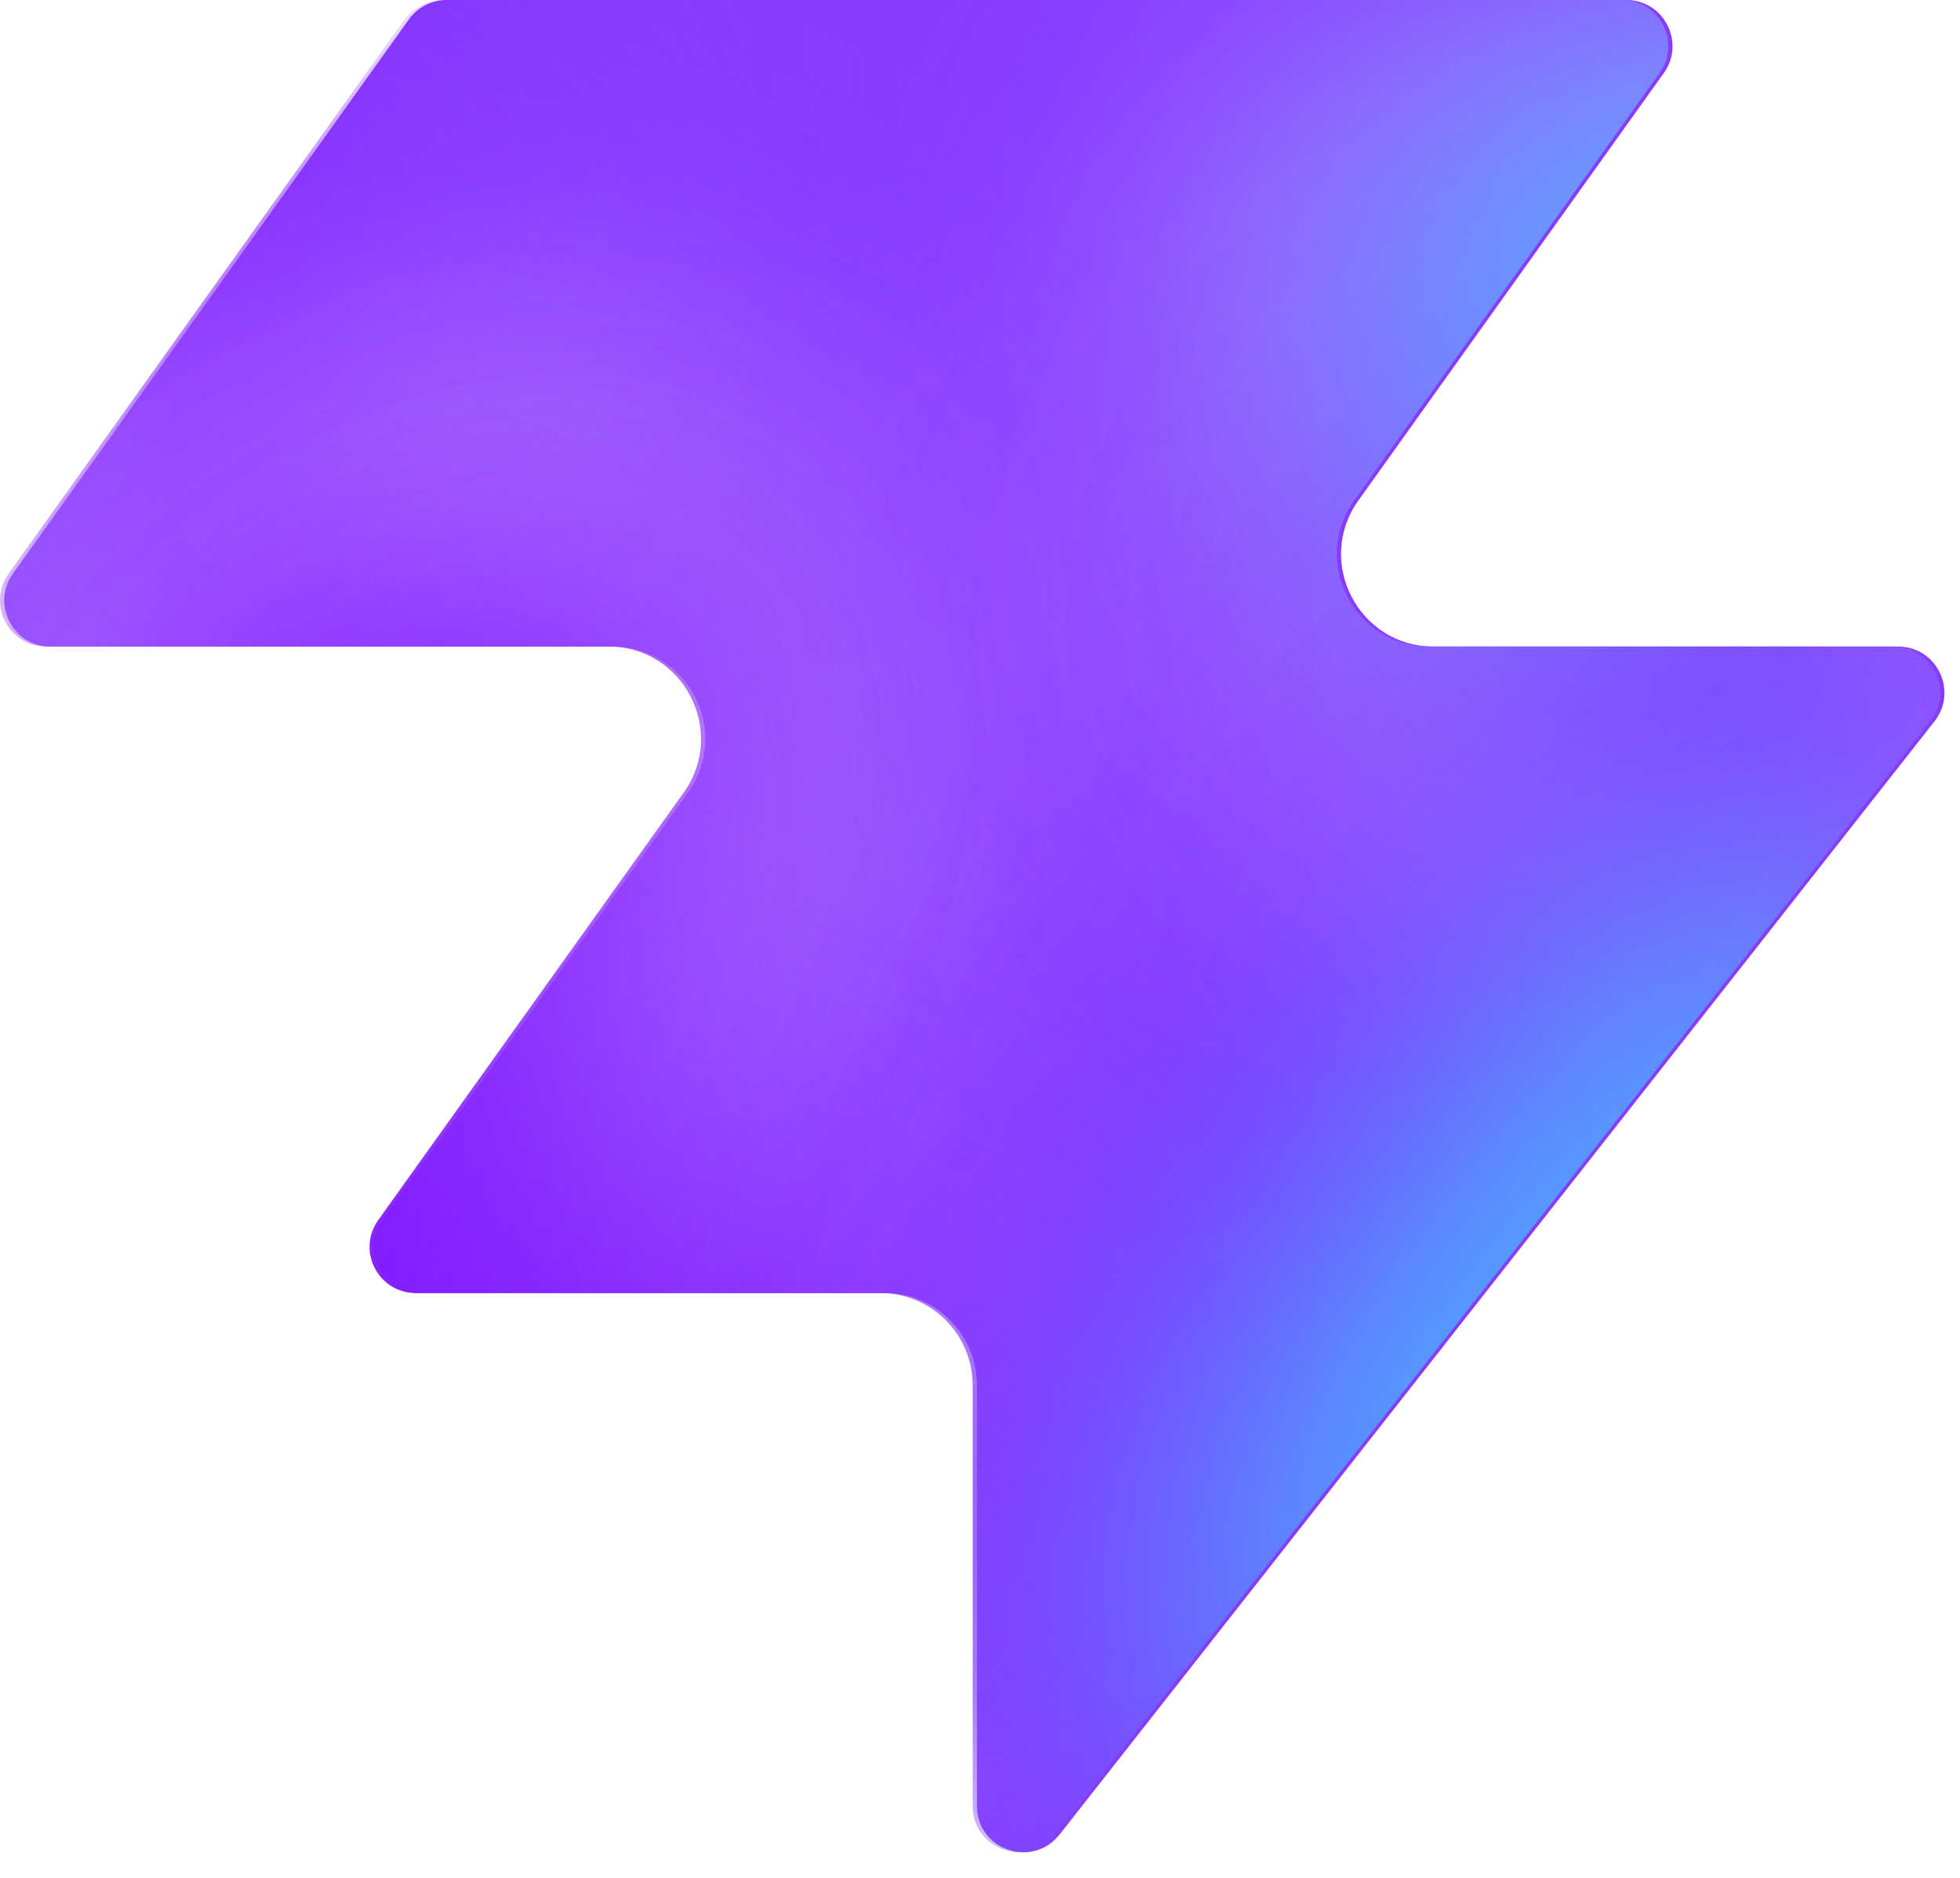
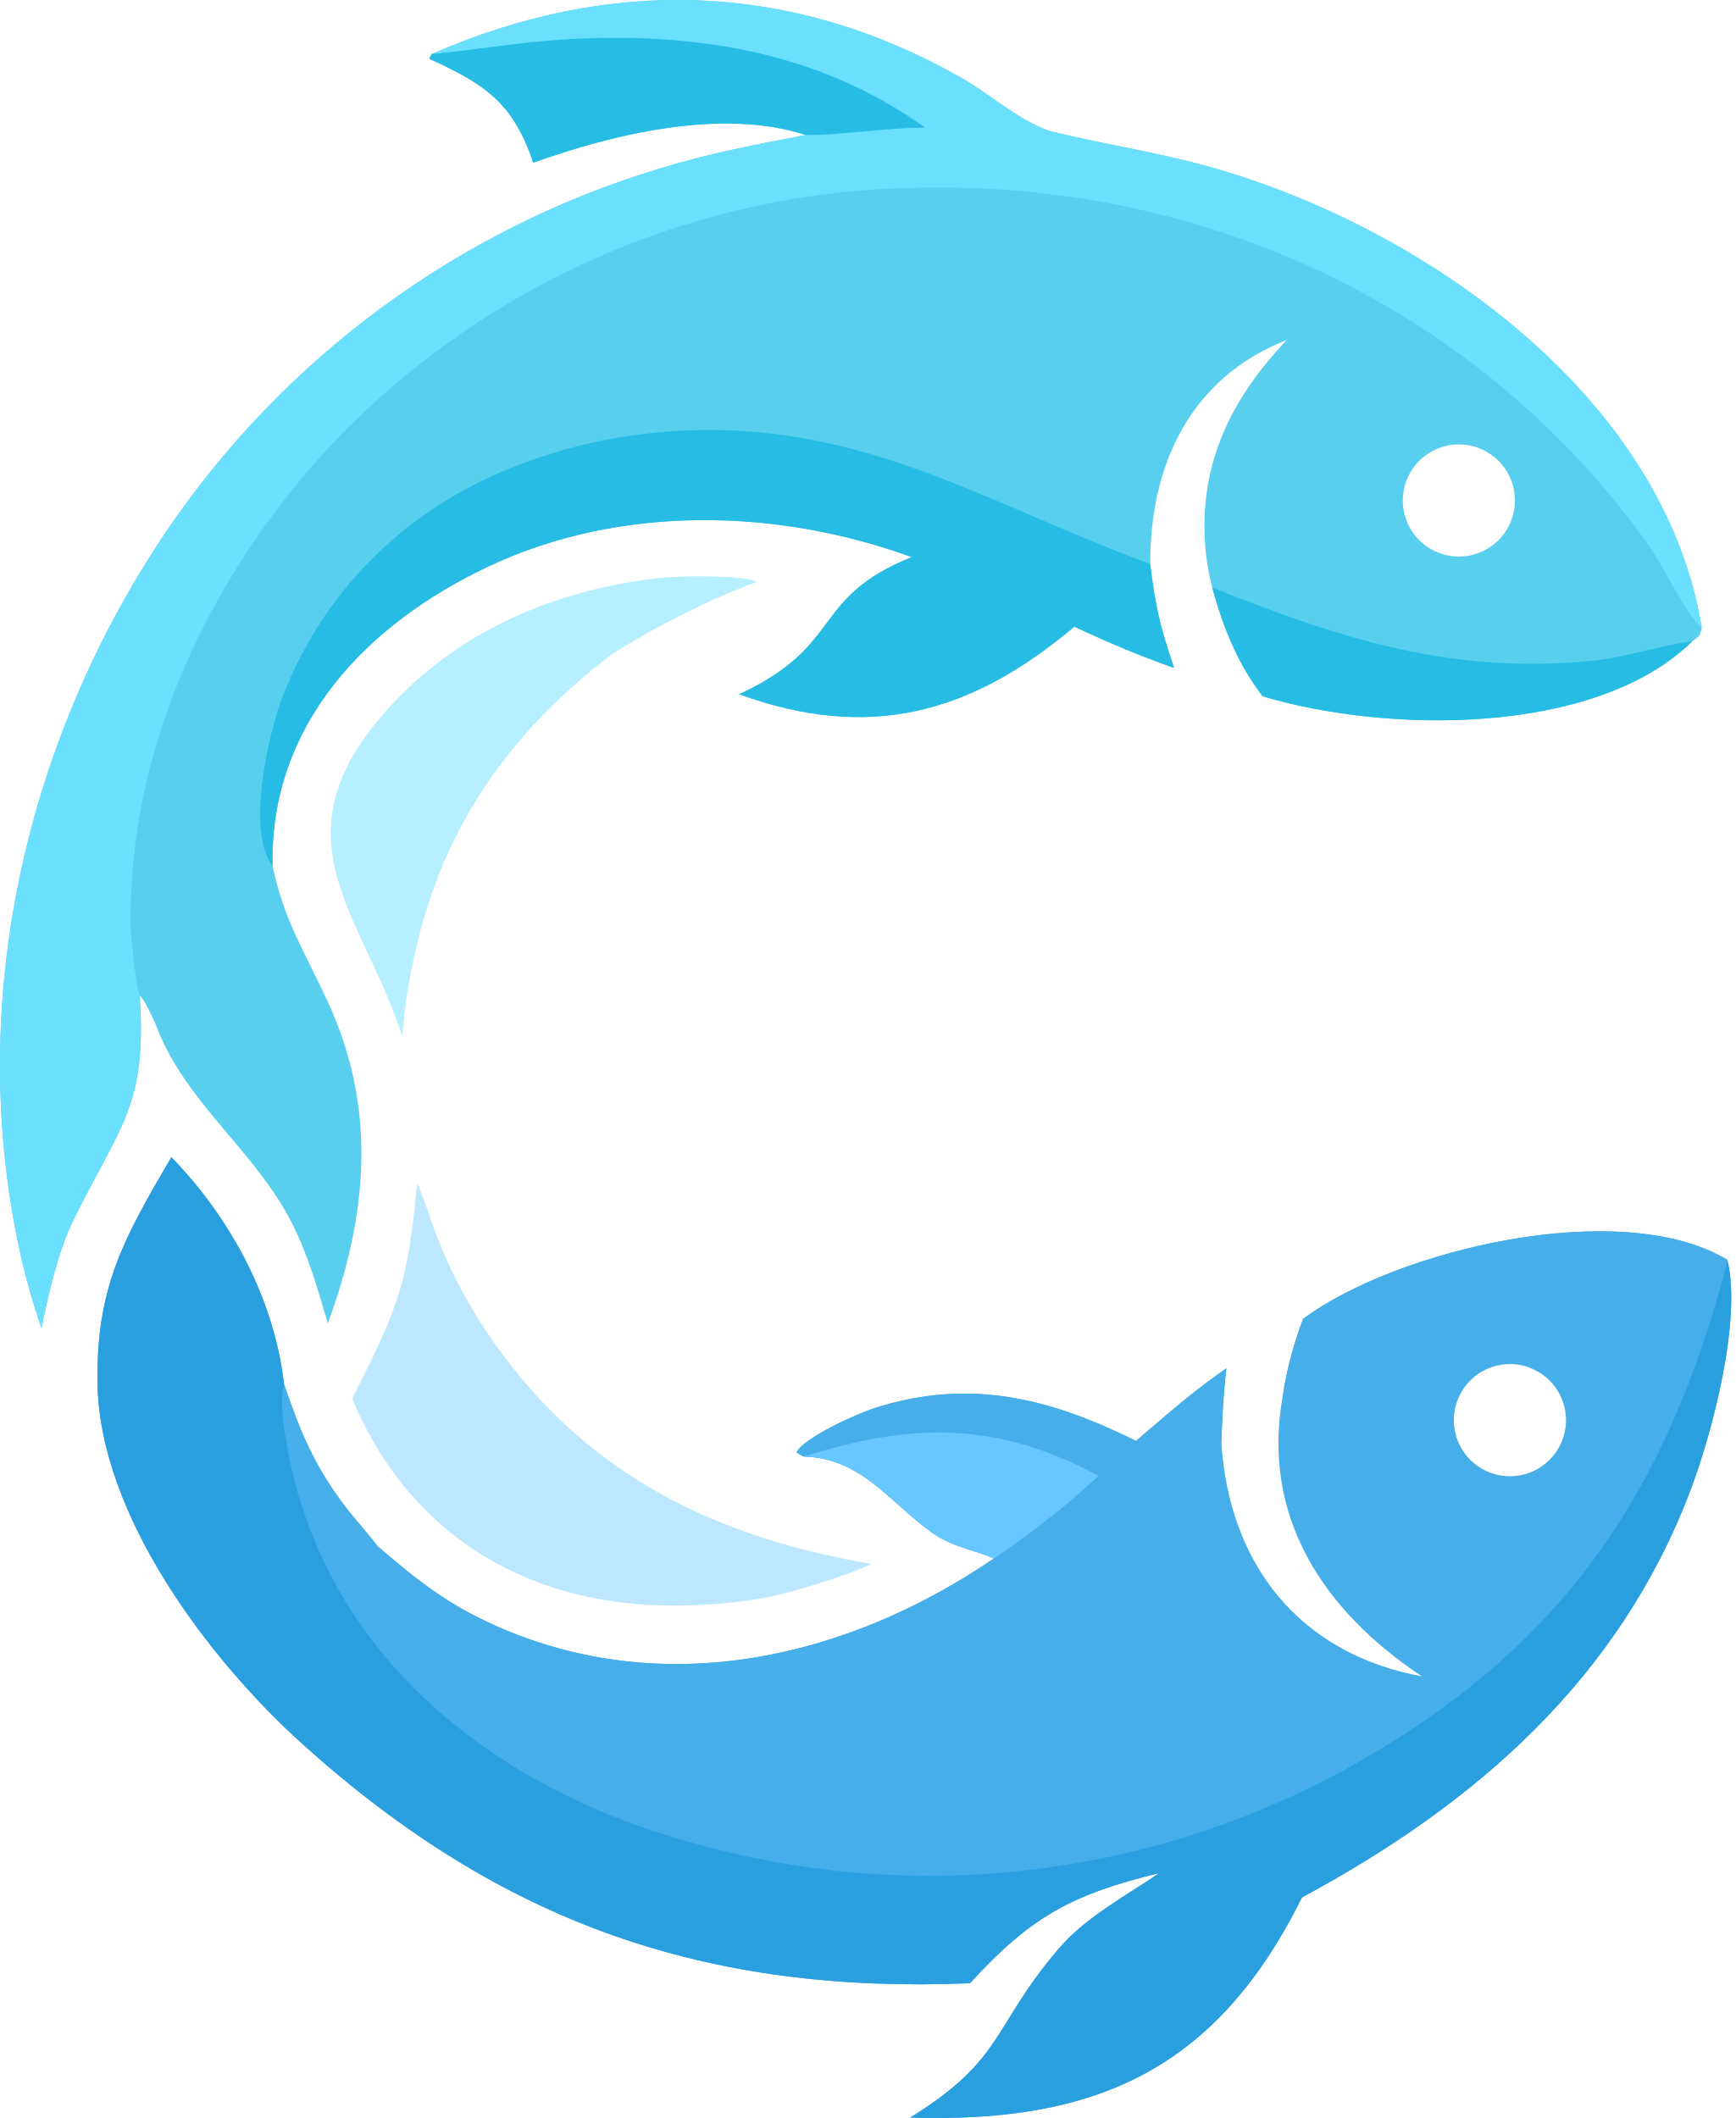
- <svg xmlns="http://www.w3.org/2000/svg" width="48" height="46" fill="none" viewBox="0 0 48 46">
-   <path fill="#863bff" d="M25.946 44.938c-.664.845-2.021.375-2.021-.698V33.937a2.26 2.26 0 0 0-2.262-2.262H10.287c-.92 0-1.456-1.04-.92-1.788l7.48-10.471c1.07-1.497 0-3.578-1.842-3.578H1.237c-.92 0-1.456-1.04-.92-1.788L10.013.474c.214-.297.556-.474.92-.474h28.894c.92 0 1.456 1.04.92 1.788l-7.48 10.471c-1.07 1.498 0 3.579 1.842 3.579h11.377c.943 0 1.473 1.088.89 1.83L25.947 44.94z" style="fill:#863bff;fill:color(display-p3 .525 .23 1);fill-opacity:1" />
-   <mask id="a" width="48" height="46" x="0" y="0" maskUnits="userSpaceOnUse" style="mask-type:alpha">
-     <path fill="#000" d="M25.842 44.938c-.664.844-2.021.375-2.021-.698V33.937a2.26 2.26 0 0 0-2.262-2.262H10.183c-.92 0-1.456-1.04-.92-1.788l7.48-10.471c1.07-1.498 0-3.579-1.842-3.579H1.133c-.92 0-1.456-1.04-.92-1.787L9.91.473c.214-.297.556-.474.92-.474h28.894c.92 0 1.456 1.04.92 1.788l-7.48 10.471c-1.07 1.498 0 3.578 1.842 3.578h11.377c.943 0 1.473 1.088.89 1.832L25.843 44.94z" style="fill:#000;fill-opacity:1" />
-   </mask>
-   <g mask="url(#a)">
-     <g filter="url(#b)">
-       <ellipse cx="5.508" cy="14.704" fill="#ede6ff" rx="5.508" ry="14.704" style="fill:#ede6ff;fill:color(display-p3 .927 .903 1);fill-opacity:1" transform="matrix(.00324 1 1 -.00324 -4.47 31.516)" />
-     </g>
-     <g filter="url(#c)">
-       <ellipse cx="10.399" cy="29.851" fill="#ede6ff" rx="10.399" ry="29.851" style="fill:#ede6ff;fill:color(display-p3 .927 .903 1);fill-opacity:1" transform="matrix(.00324 1 1 -.00324 -39.328 7.883)" />
-     </g>
-     <g filter="url(#d)">
-       <ellipse cx="5.508" cy="30.487" fill="#7e14ff" rx="5.508" ry="30.487" style="fill:#7e14ff;fill:color(display-p3 .492 .077 1);fill-opacity:1" transform="rotate(89.814 -25.913 -14.639)scale(1 -1)" />
-     </g>
-     <g filter="url(#e)">
-       <ellipse cx="5.508" cy="30.599" fill="#7e14ff" rx="5.508" ry="30.599" style="fill:#7e14ff;fill:color(display-p3 .492 .077 1);fill-opacity:1" transform="rotate(89.814 -32.644 -3.334)scale(1 -1)" />
-     </g>
-     <g filter="url(#f)">
-       <ellipse cx="5.508" cy="30.599" fill="#7e14ff" rx="5.508" ry="30.599" style="fill:#7e14ff;fill:color(display-p3 .492 .077 1);fill-opacity:1" transform="matrix(.00324 1 1 -.00324 -34.34 30.47)" />
-     </g>
-     <g filter="url(#g)">
-       <ellipse cx="14.072" cy="22.078" fill="#ede6ff" rx="14.072" ry="22.078" style="fill:#ede6ff;fill:color(display-p3 .927 .903 1);fill-opacity:1" transform="rotate(93.35 24.506 48.493)scale(-1 1)" />
-     </g>
-     <g filter="url(#h)">
-       <ellipse cx="3.47" cy="21.501" fill="#7e14ff" rx="3.47" ry="21.501" style="fill:#7e14ff;fill:color(display-p3 .492 .077 1);fill-opacity:1" transform="rotate(89.009 28.708 47.59)scale(-1 1)" />
-     </g>
-     <g filter="url(#i)">
-       <ellipse cx="3.47" cy="21.501" fill="#7e14ff" rx="3.47" ry="21.501" style="fill:#7e14ff;fill:color(display-p3 .492 .077 1);fill-opacity:1" transform="rotate(89.009 28.708 47.59)scale(-1 1)" />
-     </g>
-     <g filter="url(#j)">
-       <ellipse cx=".387" cy="8.972" fill="#7e14ff" rx="4.407" ry="29.108" style="fill:#7e14ff;fill:color(display-p3 .492 .077 1);fill-opacity:1" transform="rotate(39.51 .387 8.972)" />
-     </g>
-     <g filter="url(#k)">
-       <ellipse cx="47.523" cy="-6.092" fill="#7e14ff" rx="4.407" ry="29.108" style="fill:#7e14ff;fill:color(display-p3 .492 .077 1);fill-opacity:1" transform="rotate(37.892 47.523 -6.092)" />
-     </g>
-     <g filter="url(#l)">
-       <ellipse cx="41.412" cy="6.333" fill="#47bfff" rx="5.971" ry="9.665" style="fill:#47bfff;fill:color(display-p3 .28 .748 1);fill-opacity:1" transform="rotate(37.892 41.412 6.333)" />
-     </g>
-     <g filter="url(#m)">
-       <ellipse cx="-1.879" cy="38.332" fill="#7e14ff" rx="4.407" ry="29.108" style="fill:#7e14ff;fill:color(display-p3 .492 .077 1);fill-opacity:1" transform="rotate(37.892 -1.88 38.332)" />
-     </g>
-     <g filter="url(#n)">
-       <ellipse cx="-1.879" cy="38.332" fill="#7e14ff" rx="4.407" ry="29.108" style="fill:#7e14ff;fill:color(display-p3 .492 .077 1);fill-opacity:1" transform="rotate(37.892 -1.88 38.332)" />
-     </g>
-     <g filter="url(#o)">
-       <ellipse cx="35.651" cy="29.907" fill="#7e14ff" rx="4.407" ry="29.108" style="fill:#7e14ff;fill:color(display-p3 .492 .077 1);fill-opacity:1" transform="rotate(37.892 35.651 29.907)" />
-     </g>
-     <g filter="url(#p)">
-       <ellipse cx="38.418" cy="32.4" fill="#47bfff" rx="5.971" ry="15.297" style="fill:#47bfff;fill:color(display-p3 .28 .748 1);fill-opacity:1" transform="rotate(37.892 38.418 32.4)" />
-     </g>
-   </g>
-   <defs>
-     <filter id="b" width="60.045" height="41.654" x="-19.77" y="16.149" color-interpolation-filters="sRGB" filterUnits="userSpaceOnUse">
-       <feFlood flood-opacity="0" result="BackgroundImageFix" />
-       <feBlend in="SourceGraphic" in2="BackgroundImageFix" result="shape" />
-       <feGaussianBlur result="effect1_foregroundBlur_2002_17158" stdDeviation="7.659" />
-     </filter>
-     <filter id="c" width="90.34" height="51.437" x="-54.613" y="-7.533" color-interpolation-filters="sRGB" filterUnits="userSpaceOnUse">
-       <feFlood flood-opacity="0" result="BackgroundImageFix" />
-       <feBlend in="SourceGraphic" in2="BackgroundImageFix" result="shape" />
-       <feGaussianBlur result="effect1_foregroundBlur_2002_17158" stdDeviation="7.659" />
-     </filter>
-     <filter id="d" width="79.355" height="29.4" x="-49.64" y="2.03" color-interpolation-filters="sRGB" filterUnits="userSpaceOnUse">
-       <feFlood flood-opacity="0" result="BackgroundImageFix" />
-       <feBlend in="SourceGraphic" in2="BackgroundImageFix" result="shape" />
-       <feGaussianBlur result="effect1_foregroundBlur_2002_17158" stdDeviation="4.596" />
-     </filter>
-     <filter id="e" width="79.579" height="29.4" x="-45.045" y="20.029" color-interpolation-filters="sRGB" filterUnits="userSpaceOnUse">
-       <feFlood flood-opacity="0" result="BackgroundImageFix" />
-       <feBlend in="SourceGraphic" in2="BackgroundImageFix" result="shape" />
-       <feGaussianBlur result="effect1_foregroundBlur_2002_17158" stdDeviation="4.596" />
-     </filter>
-     <filter id="f" width="79.579" height="29.4" x="-43.513" y="21.178" color-interpolation-filters="sRGB" filterUnits="userSpaceOnUse">
-       <feFlood flood-opacity="0" result="BackgroundImageFix" />
-       <feBlend in="SourceGraphic" in2="BackgroundImageFix" result="shape" />
-       <feGaussianBlur result="effect1_foregroundBlur_2002_17158" stdDeviation="4.596" />
-     </filter>
-     <filter id="g" width="74.749" height="58.852" x="15.756" y="-17.901" color-interpolation-filters="sRGB" filterUnits="userSpaceOnUse">
-       <feFlood flood-opacity="0" result="BackgroundImageFix" />
-       <feBlend in="SourceGraphic" in2="BackgroundImageFix" result="shape" />
-       <feGaussianBlur result="effect1_foregroundBlur_2002_17158" stdDeviation="7.659" />
-     </filter>
-     <filter id="h" width="61.377" height="25.362" x="23.548" y="2.284" color-interpolation-filters="sRGB" filterUnits="userSpaceOnUse">
-       <feFlood flood-opacity="0" result="BackgroundImageFix" />
-       <feBlend in="SourceGraphic" in2="BackgroundImageFix" result="shape" />
-       <feGaussianBlur result="effect1_foregroundBlur_2002_17158" stdDeviation="4.596" />
-     </filter>
-     <filter id="i" width="61.377" height="25.362" x="23.548" y="2.284" color-interpolation-filters="sRGB" filterUnits="userSpaceOnUse">
-       <feFlood flood-opacity="0" result="BackgroundImageFix" />
-       <feBlend in="SourceGraphic" in2="BackgroundImageFix" result="shape" />
-       <feGaussianBlur result="effect1_foregroundBlur_2002_17158" stdDeviation="4.596" />
-     </filter>
-     <filter id="j" width="56.045" height="63.649" x="-27.636" y="-22.853" color-interpolation-filters="sRGB" filterUnits="userSpaceOnUse">
-       <feFlood flood-opacity="0" result="BackgroundImageFix" />
-       <feBlend in="SourceGraphic" in2="BackgroundImageFix" result="shape" />
-       <feGaussianBlur result="effect1_foregroundBlur_2002_17158" stdDeviation="4.596" />
-     </filter>
-     <filter id="k" width="54.814" height="64.646" x="20.116" y="-38.415" color-interpolation-filters="sRGB" filterUnits="userSpaceOnUse">
-       <feFlood flood-opacity="0" result="BackgroundImageFix" />
-       <feBlend in="SourceGraphic" in2="BackgroundImageFix" result="shape" />
-       <feGaussianBlur result="effect1_foregroundBlur_2002_17158" stdDeviation="4.596" />
-     </filter>
-     <filter id="l" width="33.541" height="35.313" x="24.641" y="-11.323" color-interpolation-filters="sRGB" filterUnits="userSpaceOnUse">
-       <feFlood flood-opacity="0" result="BackgroundImageFix" />
-       <feBlend in="SourceGraphic" in2="BackgroundImageFix" result="shape" />
-       <feGaussianBlur result="effect1_foregroundBlur_2002_17158" stdDeviation="4.596" />
-     </filter>
-     <filter id="m" width="54.814" height="64.646" x="-29.286" y="6.009" color-interpolation-filters="sRGB" filterUnits="userSpaceOnUse">
-       <feFlood flood-opacity="0" result="BackgroundImageFix" />
-       <feBlend in="SourceGraphic" in2="BackgroundImageFix" result="shape" />
-       <feGaussianBlur result="effect1_foregroundBlur_2002_17158" stdDeviation="4.596" />
-     </filter>
-     <filter id="n" width="54.814" height="64.646" x="-29.286" y="6.009" color-interpolation-filters="sRGB" filterUnits="userSpaceOnUse">
-       <feFlood flood-opacity="0" result="BackgroundImageFix" />
-       <feBlend in="SourceGraphic" in2="BackgroundImageFix" result="shape" />
-       <feGaussianBlur result="effect1_foregroundBlur_2002_17158" stdDeviation="4.596" />
-     </filter>
-     <filter id="o" width="54.814" height="64.646" x="8.244" y="-2.416" color-interpolation-filters="sRGB" filterUnits="userSpaceOnUse">
-       <feFlood flood-opacity="0" result="BackgroundImageFix" />
-       <feBlend in="SourceGraphic" in2="BackgroundImageFix" result="shape" />
-       <feGaussianBlur result="effect1_foregroundBlur_2002_17158" stdDeviation="4.596" />
-     </filter>
-     <filter id="p" width="39.409" height="43.623" x="18.713" y="10.588" color-interpolation-filters="sRGB" filterUnits="userSpaceOnUse">
-       <feFlood flood-opacity="0" result="BackgroundImageFix" />
-       <feBlend in="SourceGraphic" in2="BackgroundImageFix" result="shape" />
-       <feGaussianBlur result="effect1_foregroundBlur_2002_17158" stdDeviation="4.596" />
-     </filter>
-   </defs>
+ <svg xmlns="http://www.w3.org/2000/svg" width="168" height="205" viewBox="0 0 168 205" fill="none">
+   <path d="M41.781 5.231C59.215 -2.385 76.749 -1.746 93.078 7.554C95.841 9.127 98.477 11.57 101.516 12.659C106.708 13.96 111.755 14.673 116.965 16.121C137.446 21.814 161.064 38.172 164.709 60.798C164.412 61.736 164.626 61.392 163.786 62.076C154.303 71.337 133.971 70.936 122.206 67.391C119.78 64.267 118.357 60.64 117.317 56.859C116.874 55.147 116.629 53.39 116.583 51.622C116.365 44.121 119.525 38.21 124.532 32.905C115.14 36.608 111.3 45.06 111.324 54.585C111.819 58.735 112.285 60.688 113.638 64.648C110.005 63.372 107.46 62.259 103.976 60.661C93.958 69.096 84.122 71.76 71.536 67.198C81.774 62.449 78.387 57.909 88.238 53.921C75.156 49.16 59.984 48.84 47.291 54.819C35.453 60.396 26.075 70.183 26.38 83.832C27.565 89.286 29.38 91.869 31.727 96.957C36.523 107.354 35.578 117.615 31.729 128.089C30.745 124.76 29.833 121.503 28.252 118.382C24.693 111.355 17.878 106.702 15.082 99.191C14.877 98.639 13.925 96.66 13.514 96.34C14.253 107.092 11.604 108.921 7.09 118.122C5.608 121.144 4.699 125.248 4.01 128.548C2.98 125.545 2.159 122.475 1.555 119.358C-3.04 95.76 2.764 71.131 16.171 51.326C27.56 34.578 44.34 22.235 63.719 16.352C68.59 14.851 73.005 14.024 77.984 13.064C69.87 10.412 59.322 12.985 51.601 15.747C51.511 15.454 51.412 15.164 51.304 14.877C49.327 9.607 46.453 7.944 41.549 5.687L41.781 5.231ZM146.535 47.474C146.011 44.573 143.263 42.623 140.352 43.082C138.408 43.389 136.782 44.724 136.103 46.572C135.423 48.42 135.8 50.491 137.082 51.983C138.368 53.475 140.358 54.155 142.286 53.76C145.177 53.167 147.063 50.376 146.535 47.474Z" fill="#59CFEF" />
+   <path d="M41.78 5.231C59.214 -2.386 76.749 -1.746 93.078 7.553C95.841 9.126 98.476 11.57 101.515 12.659C106.708 13.96 111.754 14.673 116.965 16.121C137.446 21.815 161.063 38.171 164.708 60.797C163.165 59.455 160.957 54.726 159.574 52.782C143.421 30.113 117.135 17.582 89.053 18.165C67.72 18.404 47.37 27.18 32.553 42.534C20.648 55.028 12.372 72.047 12.65 89.626C12.668 90.816 13.131 95.272 13.513 96.34C14.252 107.092 11.603 108.921 7.09 118.121C5.607 121.144 4.699 125.247 4.01 128.547C2.979 125.545 2.159 122.474 1.554 119.358C-3.041 95.76 2.764 71.13 16.171 51.326C27.56 34.578 44.34 22.236 63.719 16.352C68.589 14.851 73.004 14.025 77.983 13.065C69.869 10.412 59.322 12.984 51.601 15.746C51.511 15.454 51.411 15.164 51.304 14.877C49.327 9.607 46.453 7.944 41.549 5.687L41.78 5.231Z" fill="#6BDFFE" />
+   <path d="M41.78 5.231C45.853 4.854 50.269 4.101 54.201 3.843C66.789 3.019 79.108 4.859 89.517 12.347C85.75 12.367 80.977 13.118 77.983 13.065C69.869 10.412 59.322 12.984 51.601 15.746C51.51 15.454 51.411 15.164 51.304 14.877C49.327 9.606 46.453 7.944 41.549 5.687L41.78 5.231Z" fill="#26BCE4" />
+   <path d="M26.38 83.831C23.82 80.472 25.954 70.959 27.431 67.215C31.167 57.744 38.236 50.403 47.471 46.143C52.683 43.781 58.259 42.322 63.961 41.828C82.648 40.183 94.901 48.554 111.324 54.584C111.818 58.734 112.285 60.687 113.638 64.648C110.004 63.372 107.46 62.259 103.975 60.661C93.957 69.096 84.122 71.76 71.536 67.198C81.774 62.449 78.386 57.909 88.237 53.921C75.155 49.16 59.984 48.84 47.291 54.819C35.453 60.395 26.075 70.182 26.38 83.831Z" fill="#26BCE4" />
+   <path d="M117.317 56.859C129.782 61.834 140.448 65.324 154.184 63.951C157.302 63.639 161.6 62.252 163.786 62.076C154.303 71.338 133.97 70.936 122.206 67.391C119.779 64.267 118.357 60.64 117.317 56.859Z" fill="#26BCE4" />
+   <path d="M16.584 112.002C22.316 117.896 26.511 125.691 27.486 133.915C29.132 138.718 30.437 141.903 33.567 146.001C34.188 146.814 36.189 149.087 36.579 149.686C40.377 152.96 43.322 155.28 47.936 157.34C64.223 164.612 81.926 160.575 96.192 150.844C94.373 150.002 92.219 149.788 90.175 148.321C86.135 145.425 83.366 141.117 77.814 140.978C77.483 140.859 77.385 140.755 77.085 140.556C77.956 139.07 82.933 136.834 84.698 136.272C93.882 133.35 101.655 135.349 109.949 139.468C112.803 137.023 115.594 134.56 118.696 132.441C118.396 134.973 118.299 137.048 118.205 139.602C118.963 151.419 125.742 160.045 137.615 162.257C128.165 155.961 121.978 146.84 124.177 134.967C124.507 132.623 125.272 129.868 126.115 127.656C135.096 120.972 156.868 115.751 167.183 121.938C168.593 127.792 165.712 138.665 163.638 144.17C156.738 162.485 142.802 174.621 126.015 183.645C117.747 200.298 106.095 205.522 88.101 204.959C97.314 199.229 95.931 196.268 102.455 188.626C105.1 185.529 109 183.492 112.179 181.299C103.729 183.359 99.765 185.512 93.878 191.955C68.375 193.016 48.558 186.162 29.329 168.853C20.199 160.634 9.639 146.64 9.438 133.916C9.289 124.561 12.002 119.845 16.584 112.002ZM151.476 136.488C150.951 133.587 148.203 131.636 145.292 132.095C143.348 132.401 141.722 133.738 141.043 135.586C140.364 137.434 140.74 139.505 142.023 140.997C143.308 142.489 145.298 143.169 147.227 142.773C150.117 142.181 152.003 139.39 151.476 136.488Z" fill="#46AEE8" />
+   <path d="M16.584 112.002C22.316 117.896 26.511 125.691 27.487 133.915C27.18 135.064 27.302 136.762 27.462 137.959C30.363 159.64 47.466 173.177 67.567 178.525C89.287 184.52 112.506 181.539 132.008 170.252C151.882 158.719 161.427 143.925 167.165 122.26L167.183 121.938C168.593 127.792 165.712 138.666 163.638 144.17C156.738 162.486 142.802 174.621 126.015 183.645C117.747 200.298 106.095 205.523 88.101 204.959C97.315 199.229 95.932 196.268 102.455 188.626C105.1 185.53 109 183.492 112.179 181.299C103.729 183.359 99.765 185.512 93.879 191.955C68.376 193.016 48.559 186.162 29.329 168.853C20.199 160.634 9.639 146.64 9.437 133.916C9.289 124.561 12.002 119.845 16.584 112.002Z" fill="#299FE0" />
+   <path d="M109.95 139.468C112.804 137.023 115.594 134.56 118.697 132.442C118.396 134.973 118.299 137.049 118.205 139.602C102.744 152.706 86.314 166.828 64.569 165.031C54.057 164.093 44.319 159.109 37.409 151.132C37.018 150.674 36.712 150.291 36.58 149.686C40.378 152.96 43.322 155.28 47.936 157.341C64.223 164.613 81.926 160.575 96.193 150.844C94.373 150.002 92.219 149.789 90.175 148.322C86.136 145.426 83.367 141.118 77.813 140.978C77.483 140.859 77.386 140.756 77.085 140.557C77.956 139.071 82.933 136.835 84.698 136.273C93.882 133.35 101.655 135.349 109.95 139.468Z" fill="#46AEE8" />
+   <path d="M77.813 140.978C87.958 137.767 96.047 137.501 105.843 142.585C106.013 142.673 106.18 142.763 106.35 142.854C103.165 145.764 99.771 148.435 96.193 150.844C94.373 150.002 92.219 149.789 90.175 148.322C86.136 145.425 83.367 141.117 77.813 140.978Z" fill="#66C8FF" />
+   <path d="M126.115 127.657C135.095 120.973 156.868 115.751 167.183 121.938L167.165 122.261C153.942 121.988 143.672 124.15 131.85 130.397C130.219 131.26 125.272 134.863 124.177 134.968C124.508 132.624 125.272 129.869 126.115 127.657Z" fill="#46AEE8" />
+   <path d="M40.368 114.544C40.935 115.667 41.787 118.394 42.296 119.717C43.729 123.385 45.609 126.862 47.895 130.069C56.961 142.87 69.274 148.784 84.373 151.38C82.135 152.375 78.914 153.421 76.546 154.038C73.641 154.929 69.786 155.27 66.744 155.38C52.042 155.911 39.836 149.138 34.084 135.378C38.613 126.418 39.466 124.266 40.368 114.544Z" fill="#BCE7FF" />
+   <path d="M63.89 55.937C65.294 55.724 72.279 55.62 73.235 56.344C69.613 57.528 61.2 61.706 58.212 64.091C46.98 73.058 41.093 83.532 39.202 97.604L38.935 100.301C35.258 88.847 26.738 81.544 36.627 69.664C43.511 61.393 53.345 57.111 63.89 55.937Z" fill="#B6EFFF" />
</svg>
